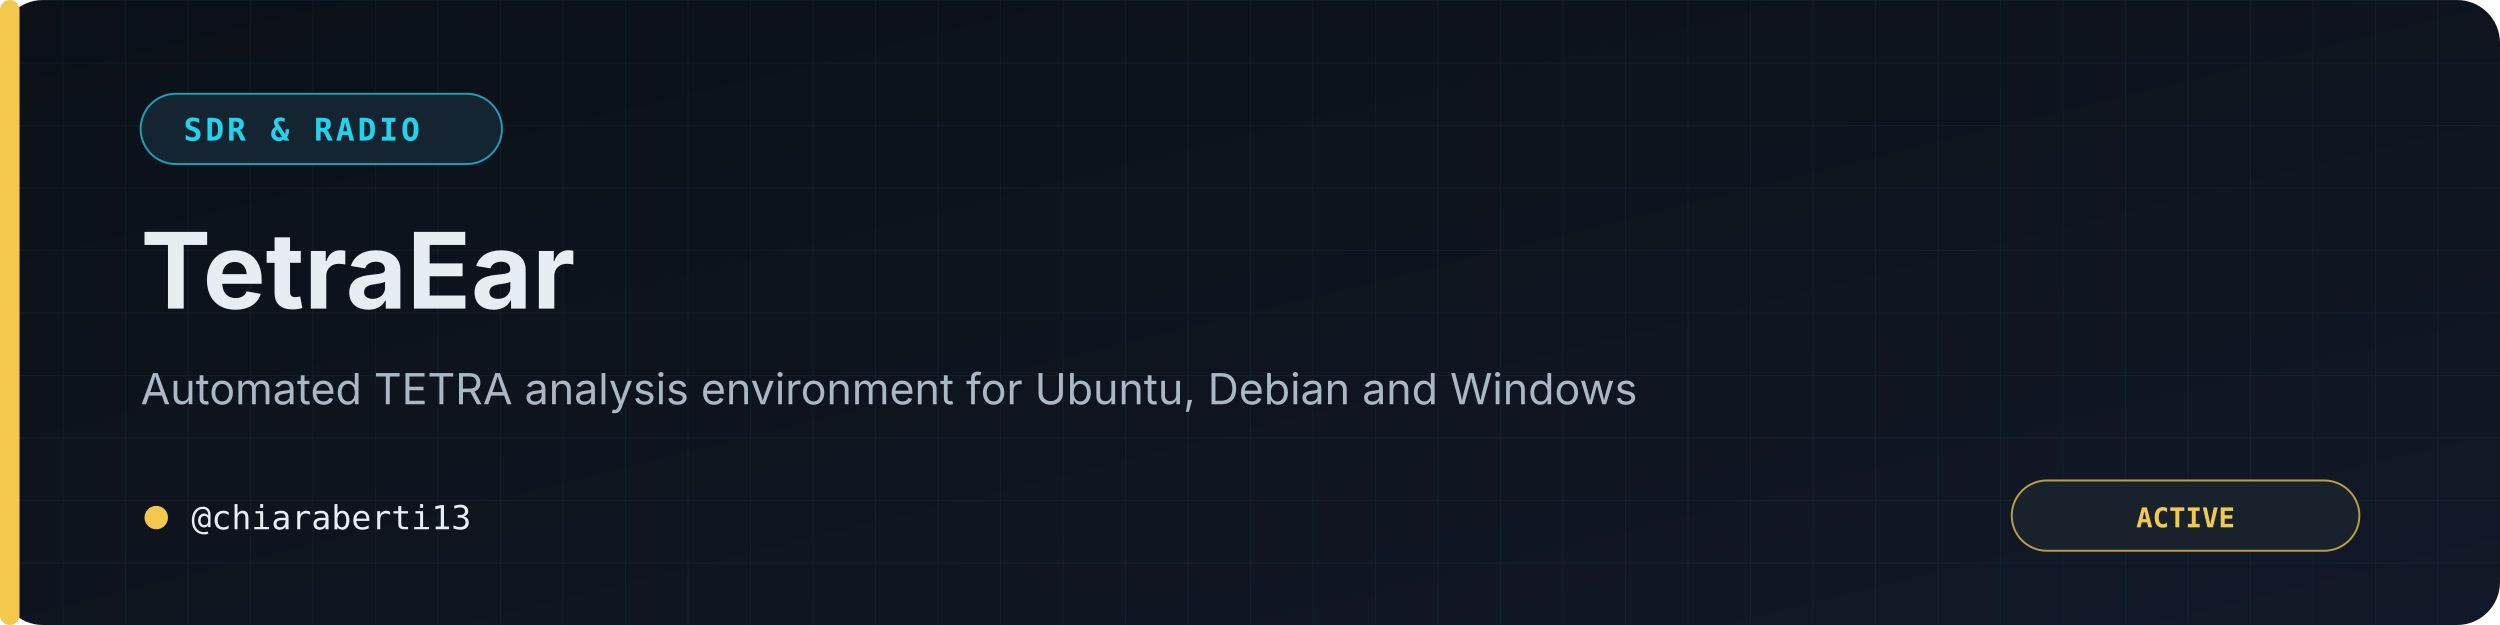
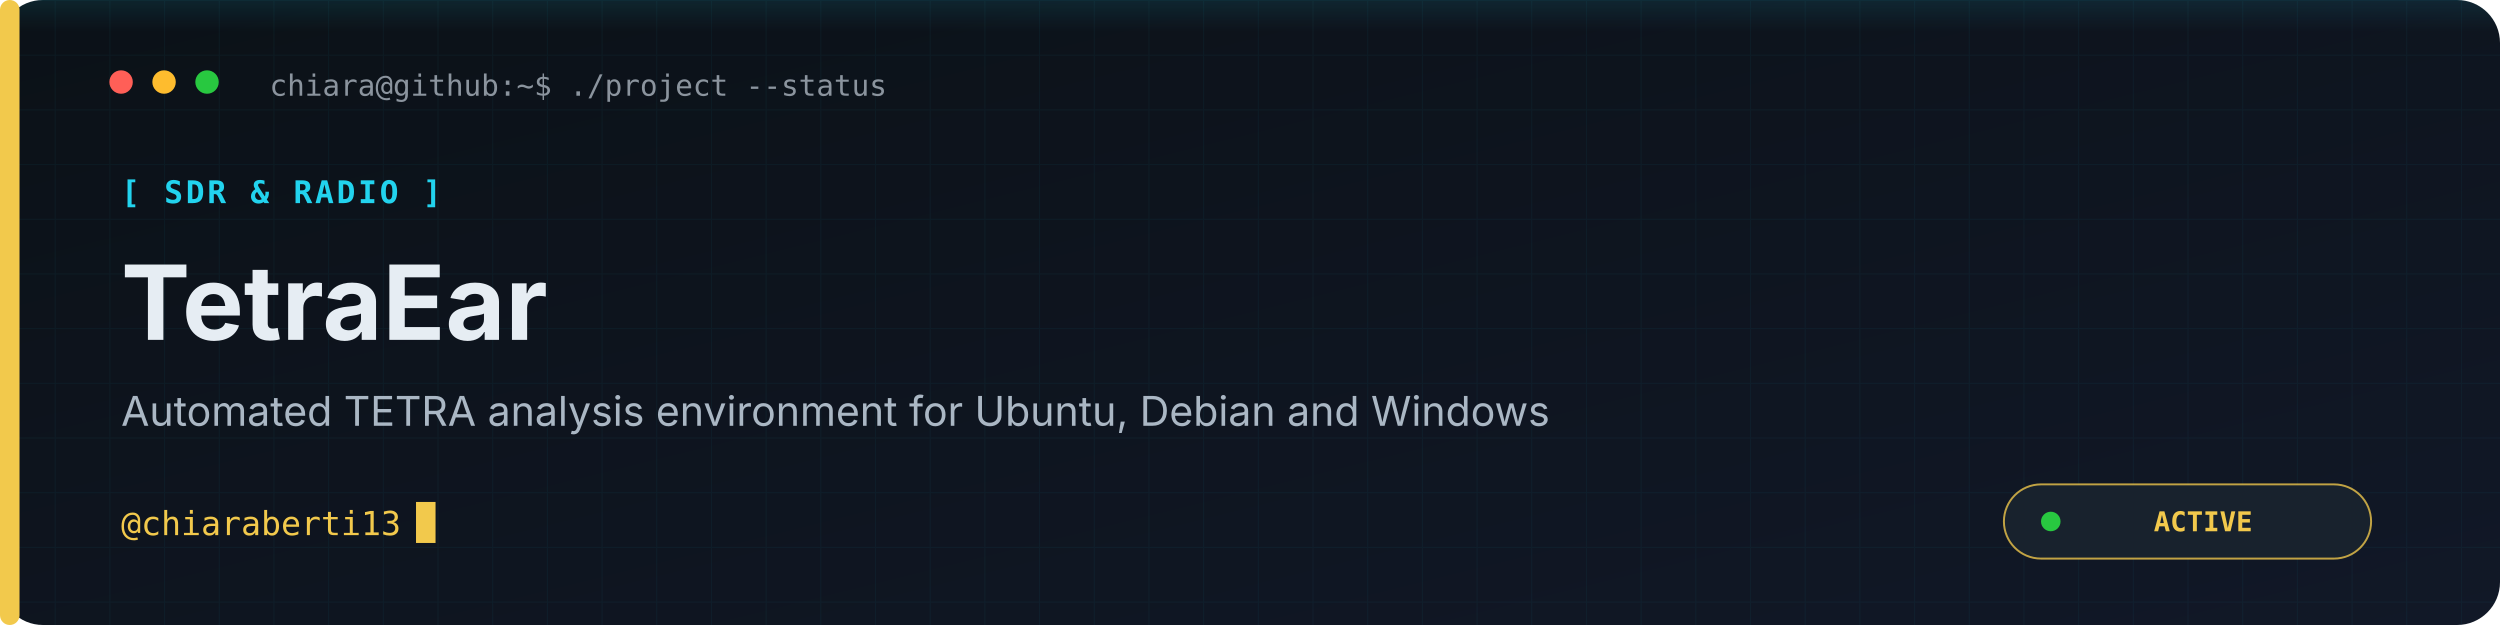
<svg xmlns="http://www.w3.org/2000/svg" width="1280" height="320" viewBox="0 0 1280 320" role="img" aria-label="TetraEar — Automated TETRA analysis environment for Ubuntu, Debian and Windows">
  <defs>
    <linearGradient id="bg" x1="0" y1="0" x2="1" y2="1">
-       <stop offset="0" stop-color="#0B1117" />
+       <stop stop-color="#0B1117" />
      <stop offset="1" stop-color="#111827" />
    </linearGradient>
-     <pattern id="grid" width="32" height="32" patternUnits="userSpaceOnUse">
-       <path d="M32 0H0V32" fill="none" stroke="#22D3EE" stroke-opacity=".055" />
+     <pattern id="grid" width="28" height="28" patternUnits="userSpaceOnUse">
+       <path d="M28 0H0V28" fill="none" stroke="#22D3EE" stroke-opacity=".045" />
    </pattern>
+     <linearGradient id="scan" x1="0" y1="0" x2="0" y2="1">
+       <stop stop-color="#22D3EE" stop-opacity="0" />
+       <stop offset=".5" stop-color="#22D3EE" stop-opacity=".16" />
+       <stop offset="1" stop-color="#22D3EE" stop-opacity="0" />
+     </linearGradient>
+     <clipPath id="clip">
+       <rect width="1280" height="320" rx="22" />
+     </clipPath>
  </defs>
  <rect width="1280" height="320" rx="22" fill="url(#bg)" />
  <rect width="1280" height="320" rx="22" fill="url(#grid)" />
-   <rect x="0" y="0" width="10" height="320" rx="5" fill="#F2C94C" />
-   <rect x="72" y="48" width="185" height="36" rx="18" fill="#152431" stroke="#22D3EE" stroke-opacity=".72" />
-   <text x="94" y="72" fill="#22D3EE" font-family="JetBrains Mono, ui-monospace, monospace" font-size="16" font-weight="700" letter-spacing="1.5">SDR &amp; RADIO</text>
-   <text x="72" y="158" fill="#E6EDF3" font-family="Inter, Arial, sans-serif" font-size="54" font-weight="750">TetraEar</text>
-   <text x="72" y="207" fill="#AAB7C4" font-family="Inter, Arial, sans-serif" font-size="22">Automated TETRA analysis environment for Ubuntu, Debian and Windows</text>
-   <circle cx="80" cy="265" r="6" fill="#F2C94C" />
-   <text x="98" y="271" fill="#E6EDF3" font-family="JetBrains Mono, ui-monospace, monospace" font-size="17">@chiaraberti13</text>
-   <rect x="1030" y="246" width="178" height="36" rx="18" fill="#18222D" stroke="#F2C94C" stroke-opacity=".75" />
-   <text x="1119" y="270" text-anchor="middle" fill="#F2C94C" font-family="JetBrains Mono, ui-monospace, monospace" font-size="14" font-weight="700">ACTIVE</text>
+   <g clip-path="url(#clip)">
+     <rect y="-36" width="1280" height="52" fill="url(#scan)">
+       <animate attributeName="y" values="-52;320" dur="7s" repeatCount="indefinite" />
+     </rect>
+   </g>
+   <rect width="10" height="320" rx="5" fill="#F2C94C" />
+   <circle cx="62" cy="42" r="6" fill="#FF5F57" />
+   <circle cx="84" cy="42" r="6" fill="#FEBC2E" />
+   <circle cx="106" cy="42" r="6" fill="#28C840" />
+   <text x="138" y="49" fill="#8B949E" font-family="JetBrains Mono,ui-monospace,monospace" font-size="15">chiara@github:~$ ./project --status</text>
+   <text x="62" y="104" fill="#22D3EE" font-family="JetBrains Mono,ui-monospace,monospace" font-size="16" font-weight="700" letter-spacing="1.4">[ SDR &amp; RADIO ]</text>
+   <text x="62" y="174" fill="#E6EDF3" font-family="Inter,Arial,sans-serif" font-size="53" font-weight="750">TetraEar</text>
+   <text x="62" y="218" fill="#AAB7C4" font-family="Inter,Arial,sans-serif" font-size="21">Automated TETRA analysis environment for Ubuntu, Debian and Windows</text>
+   <text x="62" y="274" fill="#F2C94C" font-family="JetBrains Mono,ui-monospace,monospace" font-size="17">@chiaraberti13</text>
+   <rect x="213" y="257" width="10" height="21" fill="#F2C94C">
+     <animate attributeName="opacity" values="1;1;0;0;1" dur="1.15s" repeatCount="indefinite" />
+   </rect>
+   <rect x="1026" y="248" width="188" height="38" rx="19" fill="#18222D" stroke="#F2C94C" stroke-opacity=".78" />
+   <circle cx="1050" cy="267" r="5" fill="#28C840">
+     <animate attributeName="opacity" values=".35;1;.35" dur="2.4s" repeatCount="indefinite" />
+   </circle>
+   <text x="1128" y="272" text-anchor="middle" fill="#F2C94C" font-family="JetBrains Mono,ui-monospace,monospace" font-size="14" font-weight="700">ACTIVE</text>
</svg>
